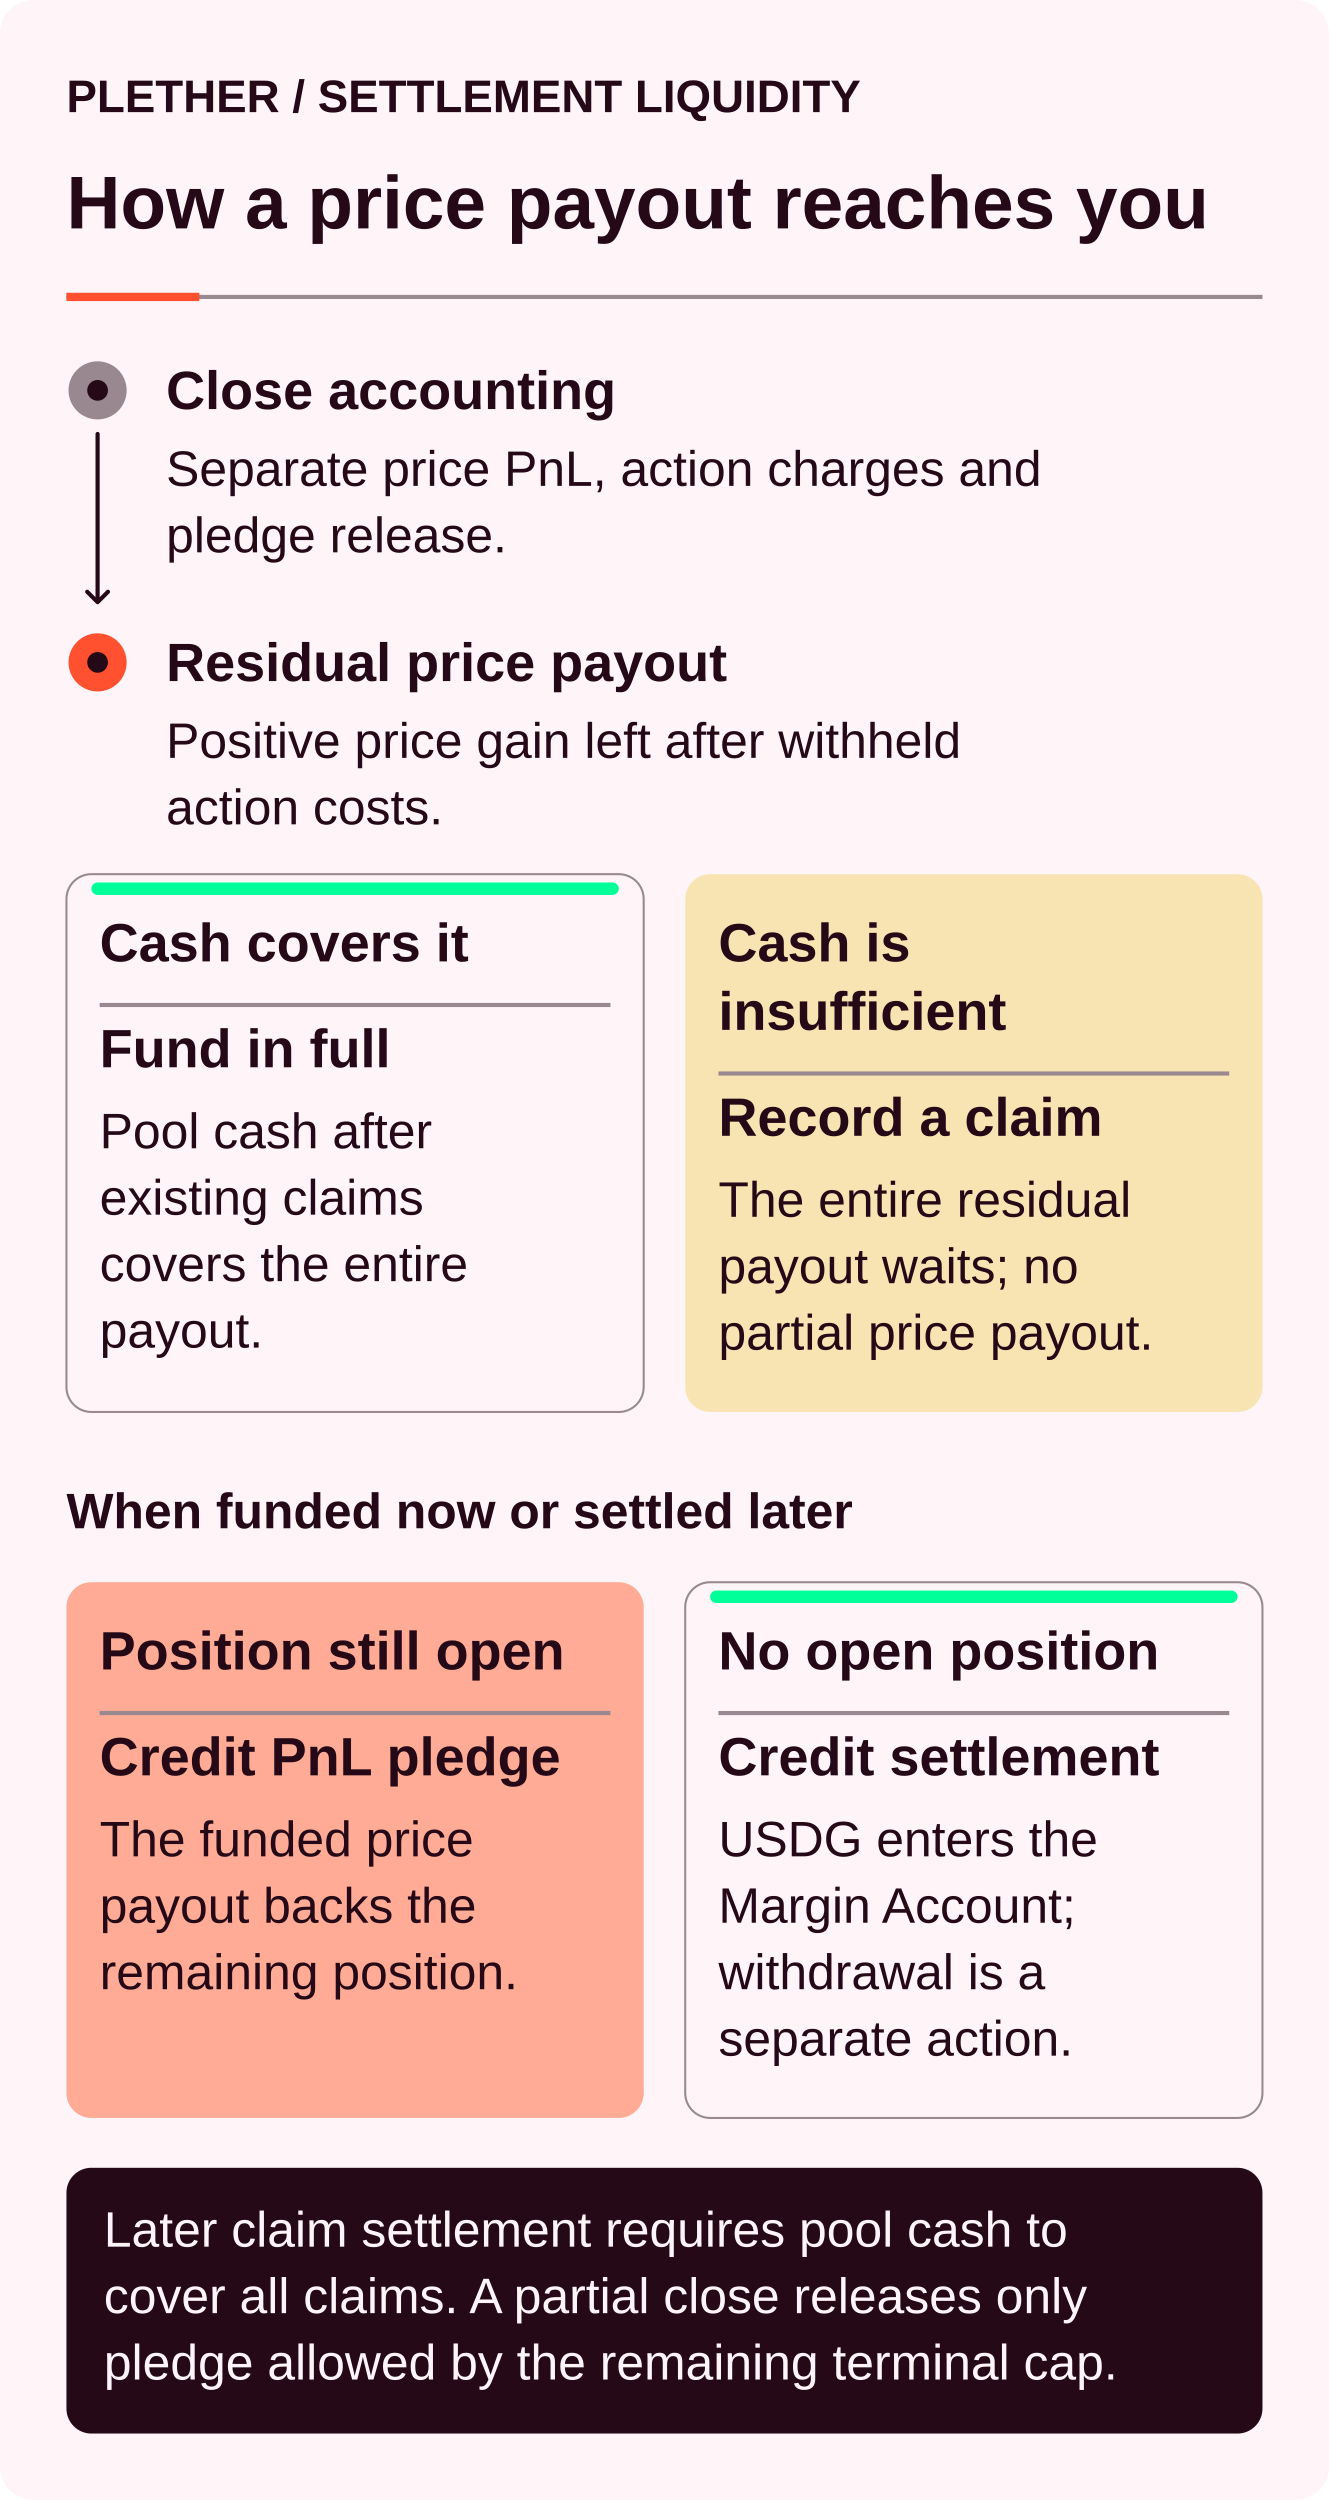
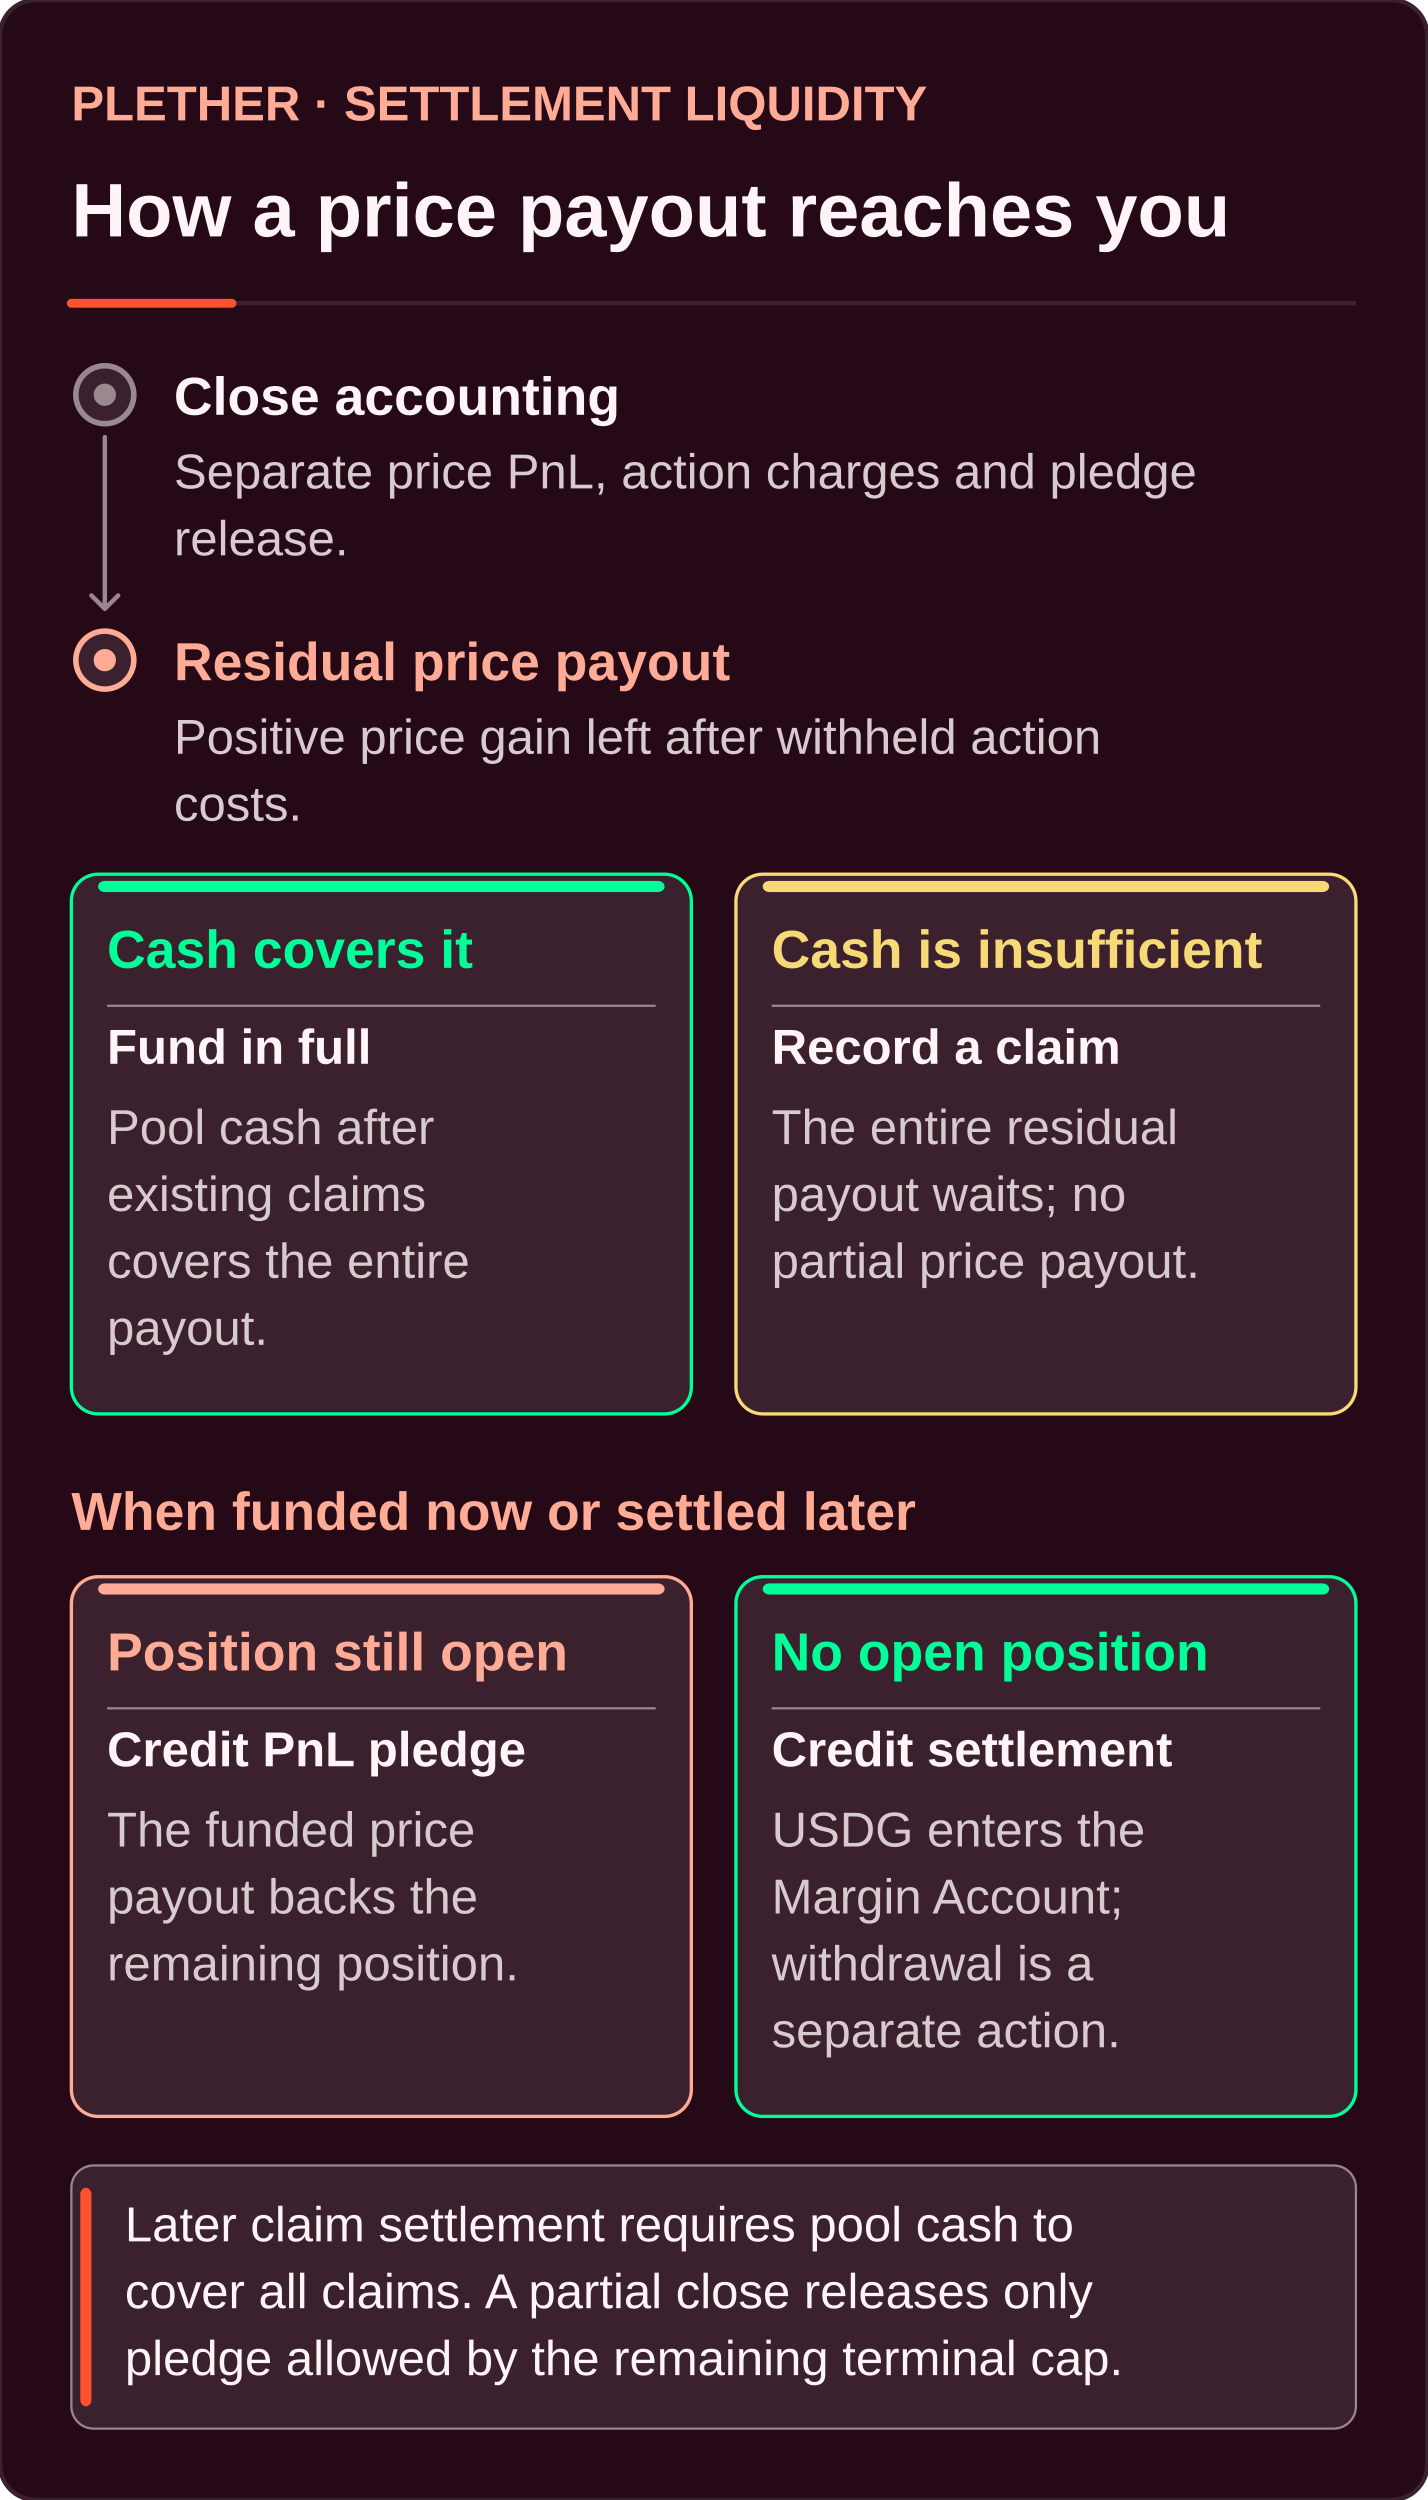
- <svg xmlns="http://www.w3.org/2000/svg" width="640" height="1204" viewBox="0 0 640 1204" role="img" aria-labelledby="settlement-liquidity-flow-title settlement-liquidity-flow-desc" focusable="false">
-   <style>text{font-family:Arial,Helvetica,sans-serif}</style>
-   <rect width="640" height="1204" rx="16" fill="#FFF5F9" />
-   <text x="32" y="54" font-size="22" font-weight="700" fill="#250917" data-max-width="576">PLETHER / SETTLEMENT LIQUIDITY</text>
-   <text x="32" y="110" font-size="36" font-weight="700" fill="#250917" data-max-width="576">How a price payout reaches you</text>
-   <path d="M32 143 L608 143" stroke="#9A8890" stroke-width="2" fill="none" />
-   <path d="M32 143 h64" stroke="#FF512F" stroke-width="4" fill="none" />
-   <circle cx="47" cy="188" r="14" fill="#9A8890" />
-   <circle cx="47" cy="188" r="5" fill="#250917" />
-   <text x="80" y="197" font-size="26" font-weight="700" fill="#250917" data-max-width="528">Close accounting</text>
-   <text x="80" y="234" font-size="24" font-weight="400" fill="#250917" data-max-width="528">Separate price PnL, action charges and</text>
-   <text x="80" y="266" font-size="24" font-weight="400" fill="#250917" data-max-width="528">pledge release.</text>
-   <path d="M47 209 V290 m-5 -5 5 5 5 -5" stroke="#250917" stroke-width="2" stroke-linecap="round" stroke-linejoin="round" fill="none" />
-   <circle cx="47" cy="319" r="14" fill="#FF512F" />
-   <circle cx="47" cy="319" r="5" fill="#250917" />
-   <text x="80" y="328" font-size="26" font-weight="700" fill="#250917" data-max-width="528">Residual price payout</text>
-   <text x="80" y="365" font-size="24" font-weight="400" fill="#250917" data-max-width="528">Positive price gain left after withheld</text>
-   <text x="80" y="397" font-size="24" font-weight="400" fill="#250917" data-max-width="528">action costs.</text>
-   <rect x="32" y="421" width="278" height="259" rx="12" fill="#FFF5F9" stroke="#9A8890" />
-   <rect x="44" y="425" width="254" height="6" rx="3" fill="#00FF99" stroke="none" />
-   <text x="48" y="463" font-size="26" font-weight="700" fill="#250917" data-max-width="246">Cash covers it</text>
-   <path d="M48 484 L294 484" stroke="#9A8890" stroke-width="2" fill="none" />
-   <text x="48" y="514" font-size="26" font-weight="700" fill="#250917" data-max-width="246">Fund in full</text>
-   <text x="48" y="553" font-size="24" font-weight="400" fill="#250917" data-max-width="246">Pool cash after</text>
-   <text x="48" y="585" font-size="24" font-weight="400" fill="#250917" data-max-width="246">existing claims</text>
-   <text x="48" y="617" font-size="24" font-weight="400" fill="#250917" data-max-width="246">covers the entire</text>
-   <text x="48" y="649" font-size="24" font-weight="400" fill="#250917" data-max-width="246">payout.</text>
-   <rect x="330" y="421" width="278" height="259" rx="12" fill="#F7E4B2" stroke="none" />
-   <text x="346" y="463" font-size="26" font-weight="700" fill="#250917" data-max-width="246">Cash is</text>
-   <text x="346" y="496" font-size="26" font-weight="700" fill="#250917" data-max-width="246">insufficient</text>
-   <path d="M346 517 L592 517" stroke="#9A8890" stroke-width="2" fill="none" />
-   <text x="346" y="547" font-size="26" font-weight="700" fill="#250917" data-max-width="246">Record a claim</text>
-   <text x="346" y="586" font-size="24" font-weight="400" fill="#250917" data-max-width="246">The entire residual</text>
-   <text x="346" y="618" font-size="24" font-weight="400" fill="#250917" data-max-width="246">payout waits; no</text>
-   <text x="346" y="650" font-size="24" font-weight="400" fill="#250917" data-max-width="246">partial price payout.</text>
-   <text x="32" y="736" font-size="24" font-weight="700" fill="#250917" data-max-width="576">When funded now or settled later</text>
-   <rect x="32" y="762" width="278" height="258" rx="12" fill="#FFAB96" stroke="none" />
-   <text x="48" y="804" font-size="26" font-weight="700" fill="#250917" data-max-width="246">Position still open</text>
-   <path d="M48 825 L294 825" stroke="#9A8890" stroke-width="2" fill="none" />
-   <text x="48" y="855" font-size="26" font-weight="700" fill="#250917" data-max-width="246">Credit PnL pledge</text>
-   <text x="48" y="894" font-size="24" font-weight="400" fill="#250917" data-max-width="246">The funded price</text>
-   <text x="48" y="926" font-size="24" font-weight="400" fill="#250917" data-max-width="246">payout backs the</text>
-   <text x="48" y="958" font-size="24" font-weight="400" fill="#250917" data-max-width="246">remaining position.</text>
-   <rect x="330" y="762" width="278" height="258" rx="12" fill="#FFF5F9" stroke="#9A8890" />
-   <rect x="342" y="766" width="254" height="6" rx="3" fill="#00FF99" stroke="none" />
-   <text x="346" y="804" font-size="26" font-weight="700" fill="#250917" data-max-width="246">No open position</text>
-   <path d="M346 825 L592 825" stroke="#9A8890" stroke-width="2" fill="none" />
-   <text x="346" y="855" font-size="26" font-weight="700" fill="#250917" data-max-width="246">Credit settlement</text>
-   <text x="346" y="894" font-size="24" font-weight="400" fill="#250917" data-max-width="246">USDG enters the</text>
-   <text x="346" y="926" font-size="24" font-weight="400" fill="#250917" data-max-width="246">Margin Account;</text>
-   <text x="346" y="958" font-size="24" font-weight="400" fill="#250917" data-max-width="246">withdrawal is a</text>
-   <text x="346" y="990" font-size="24" font-weight="400" fill="#250917" data-max-width="246">separate action.</text>
-   <rect x="32" y="1044" width="576" height="128" rx="12" fill="#250917" stroke="none" />
-   <text x="50" y="1082" font-size="24" font-weight="400" fill="#FFF5F9" data-max-width="540">Later claim settlement requires pool cash to</text>
-   <text x="50" y="1114" font-size="24" font-weight="400" fill="#FFF5F9" data-max-width="540">cover all claims. A partial close releases only</text>
-   <text x="50" y="1146" font-size="24" font-weight="400" fill="#FFF5F9" data-max-width="540">pledge allowed by the remaining terminal cap.</text>
+ <svg xmlns="http://www.w3.org/2000/svg" width="640" height="1121" viewBox="0 0 640 1121" role="img" aria-labelledby="settlement-liquidity-flow-title settlement-liquidity-flow-desc" focusable="false">
+   <style>text{font-family:'Uncut Sans',-apple-system,BlinkMacSystemFont,'Segoe UI',Arial,Helvetica,sans-serif}</style>
+   <rect width="640" height="1121" rx="16" fill="#250917" stroke="#3B212D" stroke-width="2" />
+   <text x="32" y="54" font-size="22" font-weight="700" fill="#FFAB96" data-max-width="576">PLETHER · SETTLEMENT LIQUIDITY</text>
+   <text x="32" y="106" font-size="34" font-weight="700" fill="#FFF5F9" data-max-width="576">How a price payout reaches you</text>
+   <path d="M32 136 L608 136" stroke="#3B212D" stroke-width="2" fill="none" />
+   <path d="M32 136 h72" stroke="#FF512F" stroke-width="4" stroke-linecap="round" fill="none" />
+   <circle cx="47" cy="177" r="13" fill="#3B212D" stroke="#9A8890" stroke-width="2.5" />
+   <circle cx="47" cy="177" r="5" fill="#9A8890" />
+   <text x="78" y="186" font-size="24" font-weight="700" fill="#FFF5F9" data-max-width="530">Close accounting</text>
+   <text x="78" y="219" font-size="22" font-weight="400" fill="#D8CBD0" data-max-width="530">Separate price PnL, action charges and pledge</text>
+   <text x="78" y="249" font-size="22" font-weight="400" fill="#D8CBD0" data-max-width="530">release.</text>
+   <path d="M47 196 V273 m-6 -6 6 6 6 -6" stroke="#9A8890" stroke-width="2" stroke-linecap="round" stroke-linejoin="round" fill="none" />
+   <circle cx="47" cy="296" r="13" fill="#3B212D" stroke="#FFAB96" stroke-width="2.5" />
+   <circle cx="47" cy="296" r="5" fill="#FFAB96" />
+   <text x="78" y="305" font-size="24" font-weight="700" fill="#FFAB96" data-max-width="530">Residual price payout</text>
+   <text x="78" y="338" font-size="22" font-weight="400" fill="#D8CBD0" data-max-width="530">Positive price gain left after withheld action</text>
+   <text x="78" y="368" font-size="22" font-weight="400" fill="#D8CBD0" data-max-width="530">costs.</text>
+   <rect x="32" y="392" width="278" height="242" rx="12" fill="#3B212D" stroke="#00FF99" stroke-width="1.5" />
+   <rect x="44" y="395" width="254" height="5" rx="3" fill="#00FF99" stroke="none" />
+   <text x="48" y="434" font-size="24" font-weight="700" fill="#00FF99" data-max-width="246">Cash covers it</text>
+   <path d="M48 451 L294 451" stroke="#9A8890" stroke-width="1" fill="none" />
+   <text x="48" y="477" font-size="22" font-weight="700" fill="#FFF5F9" data-max-width="246">Fund in full</text>
+   <text x="48" y="513" font-size="22" font-weight="400" fill="#D8CBD0" data-max-width="246">Pool cash after</text>
+   <text x="48" y="543" font-size="22" font-weight="400" fill="#D8CBD0" data-max-width="246">existing claims</text>
+   <text x="48" y="573" font-size="22" font-weight="400" fill="#D8CBD0" data-max-width="246">covers the entire</text>
+   <text x="48" y="603" font-size="22" font-weight="400" fill="#D8CBD0" data-max-width="246">payout.</text>
+   <rect x="330" y="392" width="278" height="242" rx="12" fill="#3B212D" stroke="#F7D977" stroke-width="1.5" />
+   <rect x="342" y="395" width="254" height="5" rx="3" fill="#F7D977" stroke="none" />
+   <text x="346" y="434" font-size="24" font-weight="700" fill="#F7D977" data-max-width="246">Cash is insufficient</text>
+   <path d="M346 451 L592 451" stroke="#9A8890" stroke-width="1" fill="none" />
+   <text x="346" y="477" font-size="22" font-weight="700" fill="#FFF5F9" data-max-width="246">Record a claim</text>
+   <text x="346" y="513" font-size="22" font-weight="400" fill="#D8CBD0" data-max-width="246">The entire residual</text>
+   <text x="346" y="543" font-size="22" font-weight="400" fill="#D8CBD0" data-max-width="246">payout waits; no</text>
+   <text x="346" y="573" font-size="22" font-weight="400" fill="#D8CBD0" data-max-width="246">partial price payout.</text>
+   <text x="32" y="686" font-size="24" font-weight="700" fill="#FFAB96" data-max-width="576">When funded now or settled later</text>
+   <rect x="32" y="707" width="278" height="242" rx="12" fill="#3B212D" stroke="#FFAB96" stroke-width="1.5" />
+   <rect x="44" y="710" width="254" height="5" rx="3" fill="#FFAB96" stroke="none" />
+   <text x="48" y="749" font-size="24" font-weight="700" fill="#FFAB96" data-max-width="246">Position still open</text>
+   <path d="M48 766 L294 766" stroke="#9A8890" stroke-width="1" fill="none" />
+   <text x="48" y="792" font-size="22" font-weight="700" fill="#FFF5F9" data-max-width="246">Credit PnL pledge</text>
+   <text x="48" y="828" font-size="22" font-weight="400" fill="#D8CBD0" data-max-width="246">The funded price</text>
+   <text x="48" y="858" font-size="22" font-weight="400" fill="#D8CBD0" data-max-width="246">payout backs the</text>
+   <text x="48" y="888" font-size="22" font-weight="400" fill="#D8CBD0" data-max-width="246">remaining position.</text>
+   <rect x="330" y="707" width="278" height="242" rx="12" fill="#3B212D" stroke="#00FF99" stroke-width="1.5" />
+   <rect x="342" y="710" width="254" height="5" rx="3" fill="#00FF99" stroke="none" />
+   <text x="346" y="749" font-size="24" font-weight="700" fill="#00FF99" data-max-width="246">No open position</text>
+   <path d="M346 766 L592 766" stroke="#9A8890" stroke-width="1" fill="none" />
+   <text x="346" y="792" font-size="22" font-weight="700" fill="#FFF5F9" data-max-width="246">Credit settlement</text>
+   <text x="346" y="828" font-size="22" font-weight="400" fill="#D8CBD0" data-max-width="246">USDG enters the</text>
+   <text x="346" y="858" font-size="22" font-weight="400" fill="#D8CBD0" data-max-width="246">Margin Account;</text>
+   <text x="346" y="888" font-size="22" font-weight="400" fill="#D8CBD0" data-max-width="246">withdrawal is a</text>
+   <text x="346" y="918" font-size="22" font-weight="400" fill="#D8CBD0" data-max-width="246">separate action.</text>
+   <rect x="32" y="971" width="576" height="118" rx="10" fill="#3B212D" stroke="#9A8890" stroke-width="1" />
+   <rect x="36" y="981" width="5" height="98" rx="3" fill="#FF512F" stroke="none" />
+   <text x="56" y="1005" font-size="22" font-weight="400" fill="#FFF5F9" data-max-width="532">Later claim settlement requires pool cash to</text>
+   <text x="56" y="1035" font-size="22" font-weight="400" fill="#FFF5F9" data-max-width="532">cover all claims. A partial close releases only</text>
+   <text x="56" y="1065" font-size="22" font-weight="400" fill="#FFF5F9" data-max-width="532">pledge allowed by the remaining terminal cap.</text>
</svg>
